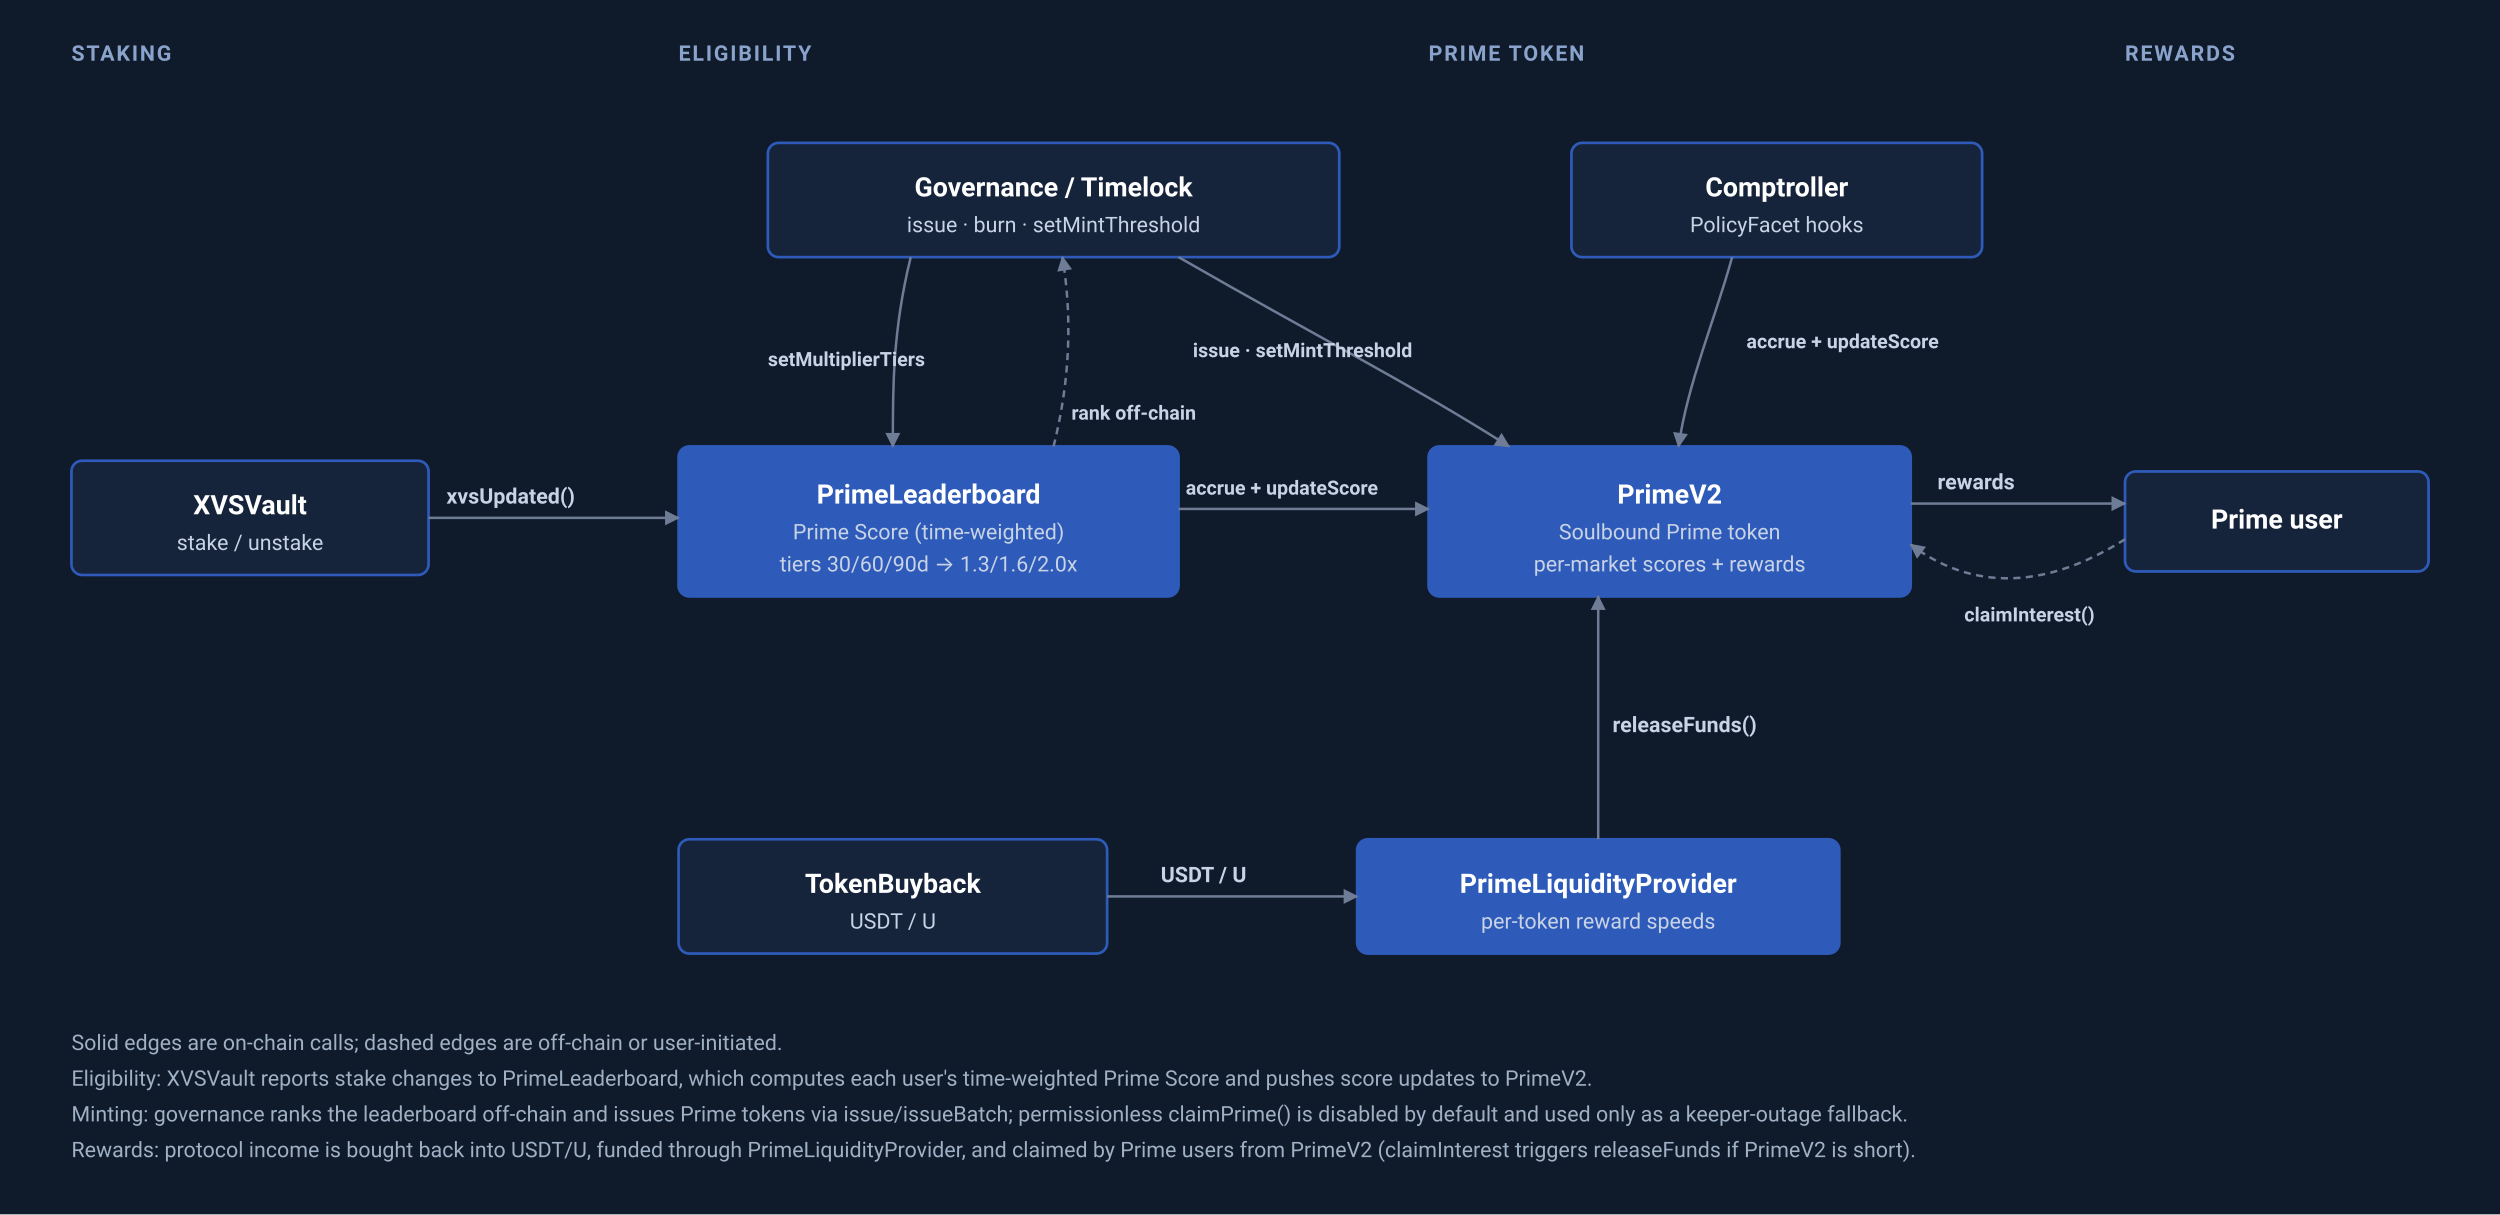
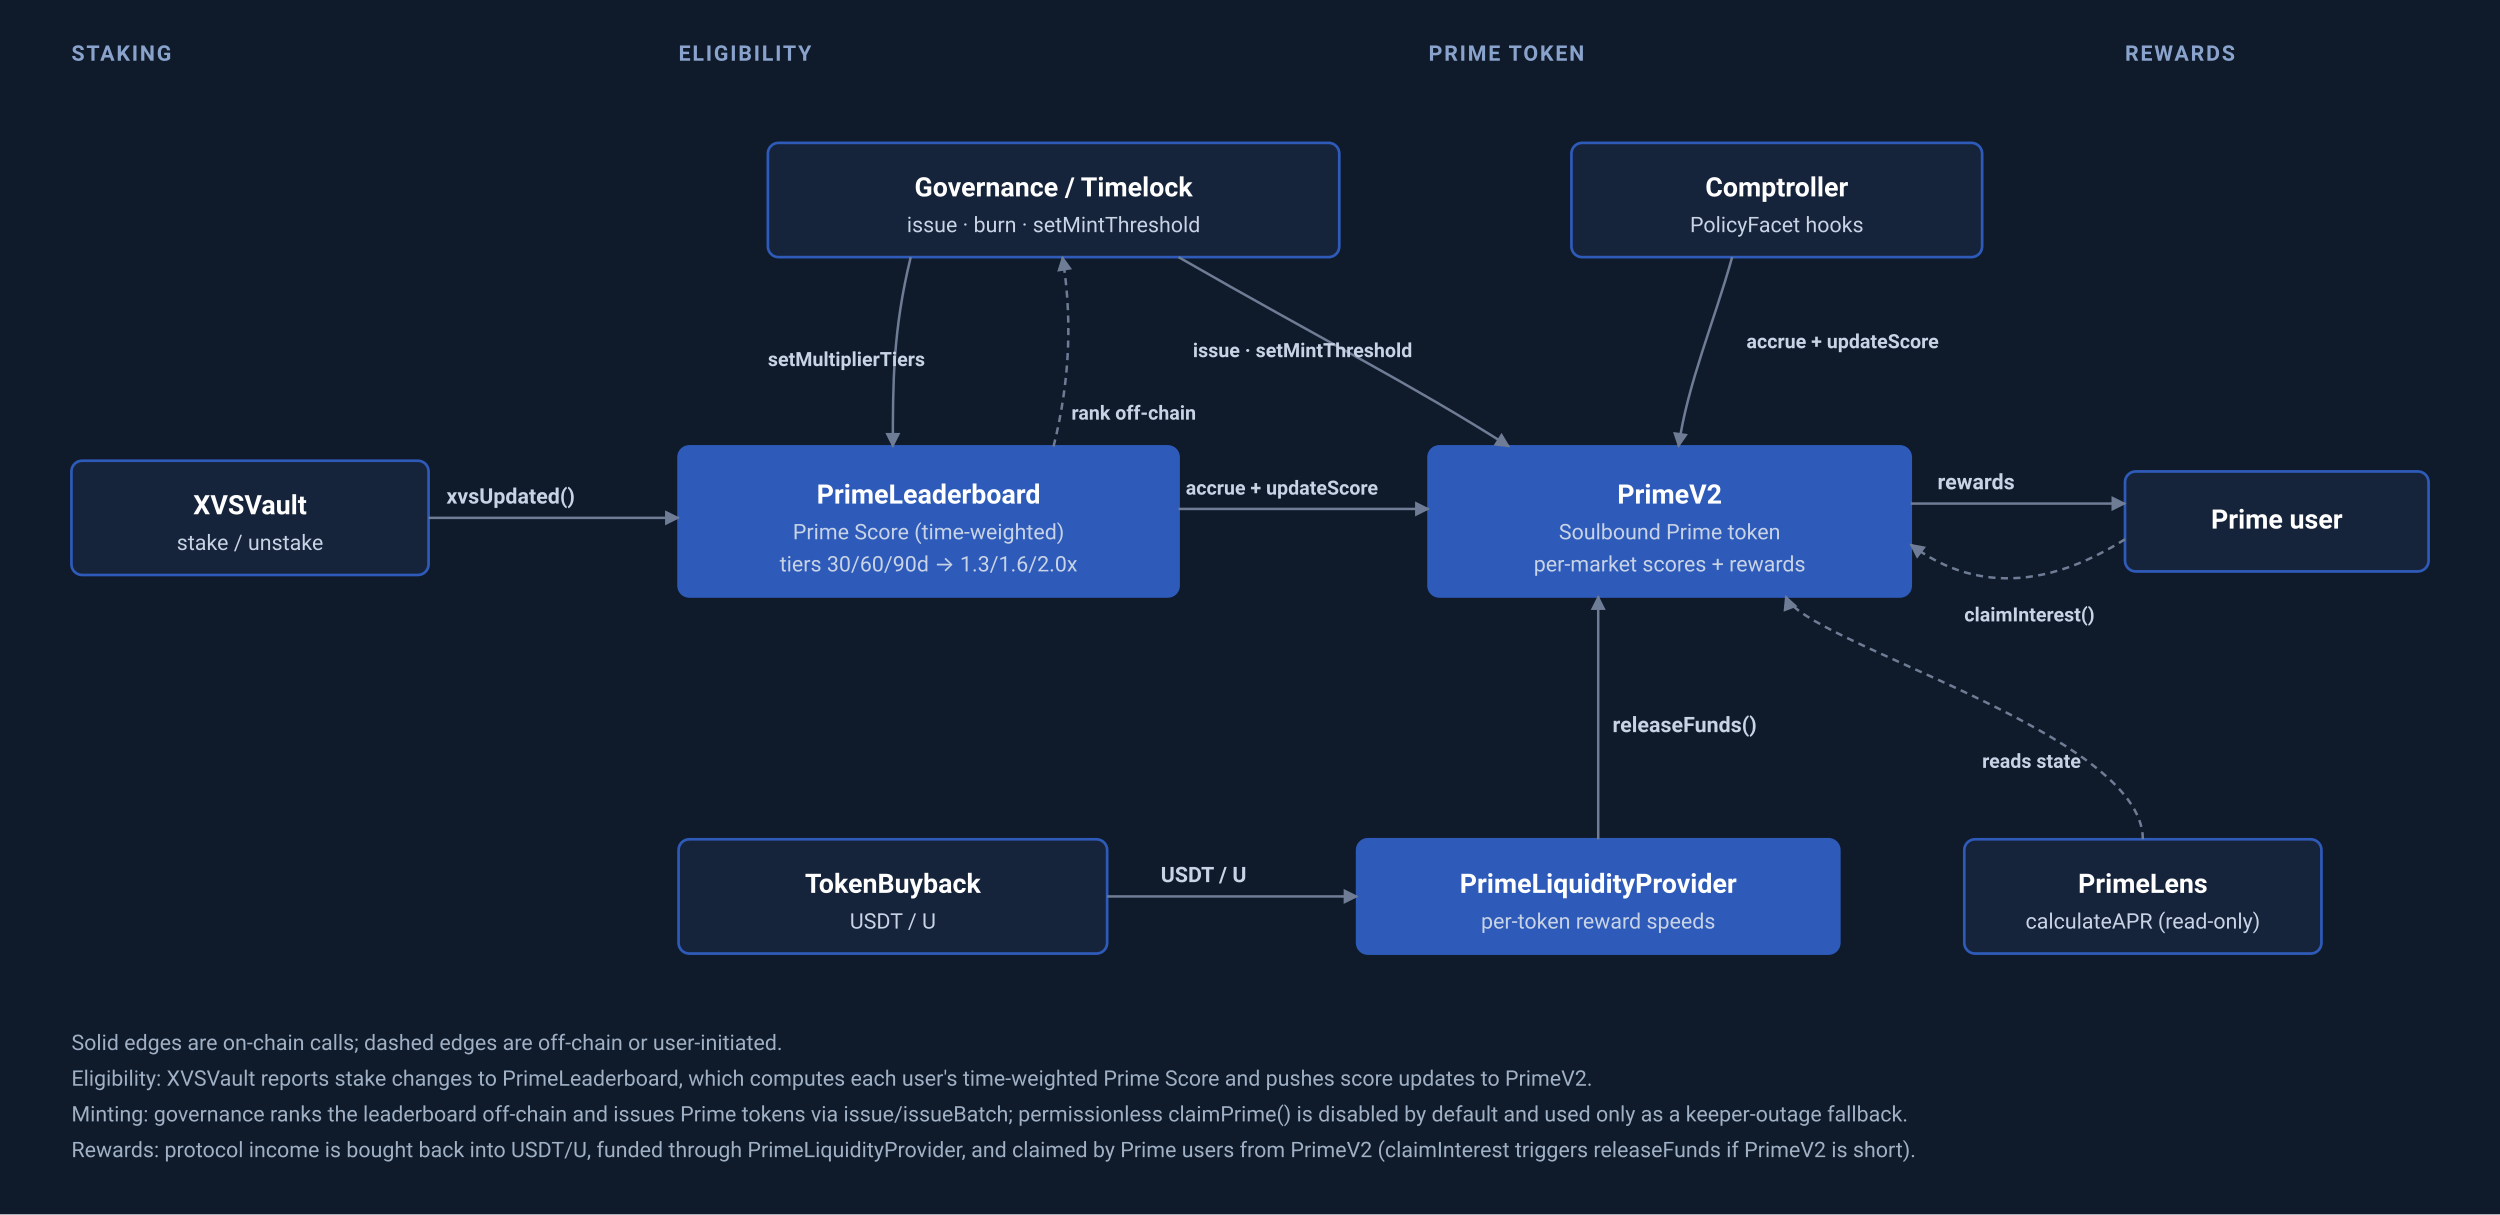
<svg xmlns="http://www.w3.org/2000/svg" viewBox="0 0 1400 680" font-family="-apple-system,BlinkMacSystemFont,'Segoe UI',Roboto,sans-serif">
  <defs>
    <marker id="arrow" viewBox="0 0 10 10" refX="9" refY="5" markerWidth="6" markerHeight="6" orient="auto">
      <path d="M0,0 L10,5 L0,10 z" fill="#6F7C95" />
    </marker>
    <style>
      .bg { fill: #0F1A2A; }
      .box { fill: #16243B; stroke: #2E5BBA; stroke-width: 1.5; rx: 6; ry: 6; }
      .box-active { fill: #2E5BBA; stroke: #2E5BBA; stroke-width: 1.5; rx: 6; ry: 6; }
      .label { fill: #FFFFFF; font-size: 15px; font-weight: 600; }
      .label-sm { fill: #C8D3E5; font-size: 12px; }
      .edge-label { fill: #C8D3E5; font-size: 12px; font-weight: 600; }
      .edge-label-sm { fill: #C8D3E5; font-size: 11px; font-weight: 600; }
      .edge { fill: none; stroke: #6F7C95; stroke-width: 1.4; }
      .section { fill: #8AA3CC; font-size: 12px; font-weight: 700; letter-spacing: 1px; }
      .note { fill: #A0B0C5; font-size: 12px; }
    </style>
  </defs>
  <rect class="bg" width="1400" height="680" />
  <text class="section" x="40" y="34">STAKING</text>
  <text class="section" x="380" y="34">ELIGIBILITY</text>
  <text class="section" x="800" y="34">PRIME TOKEN</text>
  <text class="section" x="1190" y="34">REWARDS</text>
  <rect class="box" x="430" y="80" width="320" height="64" />
  <text class="label" x="590" y="110" text-anchor="middle">Governance / Timelock</text>
  <text class="label-sm" x="590" y="130" text-anchor="middle">issue · burn · setMintThreshold</text>
  <rect class="box" x="880" y="80" width="230" height="64" />
  <text class="label" x="995" y="110" text-anchor="middle">Comptroller</text>
  <text class="label-sm" x="995" y="130" text-anchor="middle">PolicyFacet hooks</text>
  <rect class="box" x="40" y="258" width="200" height="64" />
  <text class="label" x="140" y="288" text-anchor="middle">XVSVault</text>
  <text class="label-sm" x="140" y="308" text-anchor="middle">stake / unstake</text>
  <rect class="box-active" x="380" y="250" width="280" height="84" />
  <text class="label" x="520" y="282" text-anchor="middle">PrimeLeaderboard</text>
  <text class="label-sm" x="520" y="302" text-anchor="middle">Prime Score (time-weighted)</text>
  <text class="label-sm" x="520" y="320" text-anchor="middle">tiers 30/60/90d → 1.3/1.6/2.0x</text>
  <rect class="box-active" x="800" y="250" width="270" height="84" />
  <text class="label" x="935" y="282" text-anchor="middle">PrimeV2</text>
  <text class="label-sm" x="935" y="302" text-anchor="middle">Soulbound Prime token</text>
  <text class="label-sm" x="935" y="320" text-anchor="middle">per-market scores + rewards</text>
  <rect class="box" x="1190" y="264" width="170" height="56" />
  <text class="label" x="1275" y="296" text-anchor="middle">Prime user</text>
  <rect class="box" x="380" y="470" width="240" height="64" />
  <text class="label" x="500" y="500" text-anchor="middle">TokenBuyback</text>
  <text class="label-sm" x="500" y="520" text-anchor="middle">USDT / U</text>
  <rect class="box-active" x="760" y="470" width="270" height="64" />
  <text class="label" x="895" y="500" text-anchor="middle">PrimeLiquidityProvider</text>
  <text class="label-sm" x="895" y="520" text-anchor="middle">per-token reward speeds</text>
+   <rect class="box" x="1100" y="470" width="200" height="64" />
+   <text class="label" x="1200" y="500" text-anchor="middle">PrimeLens</text>
+   <text class="label-sm" x="1200" y="520" text-anchor="middle">calculateAPR (read-only)</text>
+   <path class="edge" d="M1200,470 C1200,410 1010,360 1000,334" marker-end="url(#arrow)" stroke-dasharray="4 3" />
+   <text class="edge-label-sm" x="1110" y="430">reads state</text>
  <path class="edge" d="M240,290 L380,290" marker-end="url(#arrow)" />
  <text class="edge-label" x="250" y="282">xvsUpdated()</text>
  <path class="edge" d="M660,285 L800,285" marker-end="url(#arrow)" />
  <text class="edge-label-sm" x="664" y="277">accrue + updateScore</text>
  <path class="edge" d="M510,144 C500,185 500,215 500,250" marker-end="url(#arrow)" />
  <text class="edge-label-sm" x="430" y="205">setMultiplierTiers</text>
  <path class="edge" d="M660,144 C740,190 790,215 845,250" marker-end="url(#arrow)" />
  <text class="edge-label-sm" x="668" y="200">issue · setMintThreshold</text>
  <path class="edge" d="M590,250 C600,210 600,175 595,144" marker-end="url(#arrow)" stroke-dasharray="4 3" />
  <text class="edge-label-sm" x="600" y="235">rank off-chain</text>
  <path class="edge" d="M970,144 C960,180 945,215 940,250" marker-end="url(#arrow)" />
  <text class="edge-label-sm" x="978" y="195">accrue + updateScore</text>
  <path class="edge" d="M895,470 L895,334" marker-end="url(#arrow)" />
  <text class="edge-label" x="903" y="410">releaseFunds()</text>
  <path class="edge" d="M620,502 L760,502" marker-end="url(#arrow)" />
  <text class="edge-label" x="650" y="494">USDT / U</text>
  <path class="edge" d="M1070,282 L1190,282" marker-end="url(#arrow)" />
  <text class="edge-label" x="1085" y="274">rewards</text>
  <path class="edge" d="M1190,302 C1130,340 1090,320 1070,305" marker-end="url(#arrow)" stroke-dasharray="4 3" />
  <text class="edge-label-sm" x="1100" y="348">claimInterest()</text>
  <text class="note" x="40" y="588">Solid edges are on-chain calls; dashed edges are off-chain or user-initiated.</text>
  <text class="note" x="40" y="608">Eligibility: XVSVault reports stake changes to PrimeLeaderboard, which computes each user's time-weighted Prime Score and pushes score updates to PrimeV2.</text>
  <text class="note" x="40" y="628">Minting: governance ranks the leaderboard off-chain and issues Prime tokens via issue/issueBatch; permissionless claimPrime() is disabled by default and used only as a keeper-outage fallback.</text>
  <text class="note" x="40" y="648">Rewards: protocol income is bought back into USDT/U, funded through PrimeLiquidityProvider, and claimed by Prime users from PrimeV2 (claimInterest triggers releaseFunds if PrimeV2 is short).</text>
</svg>
